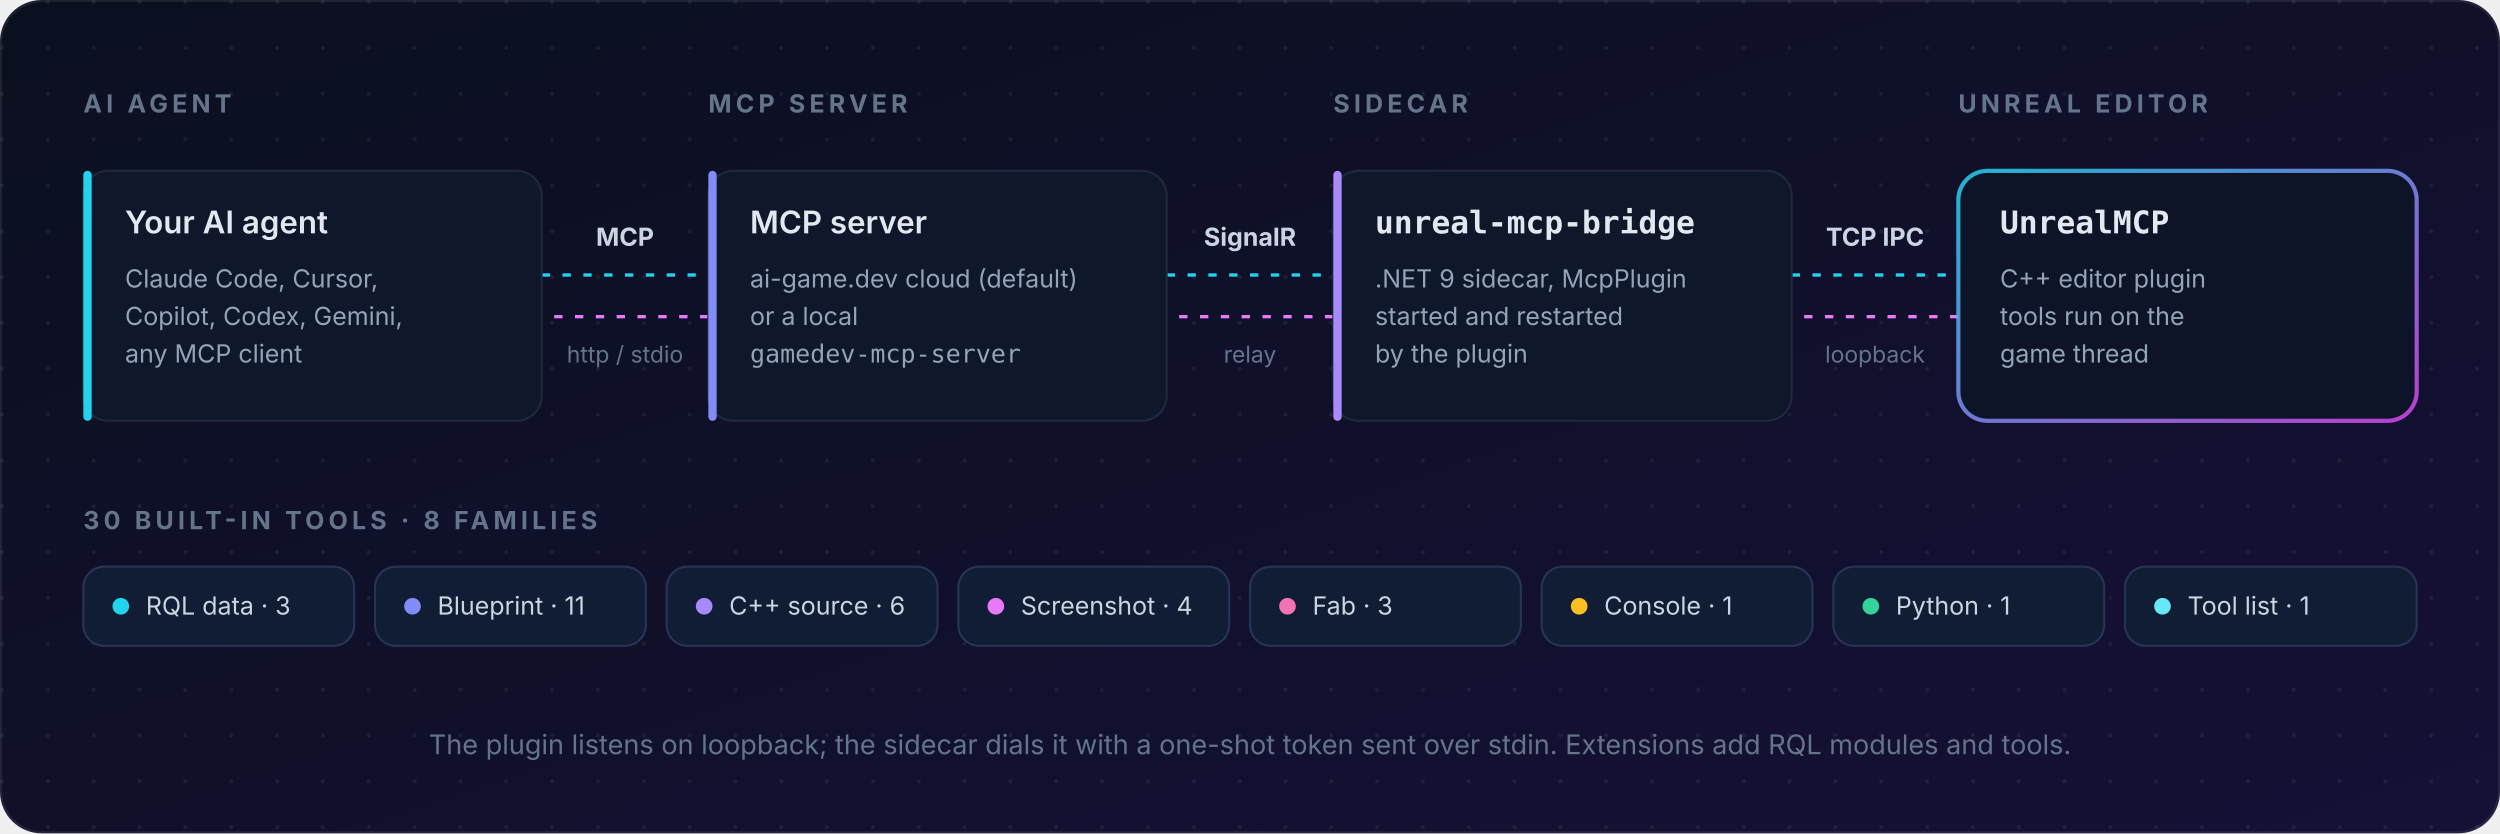
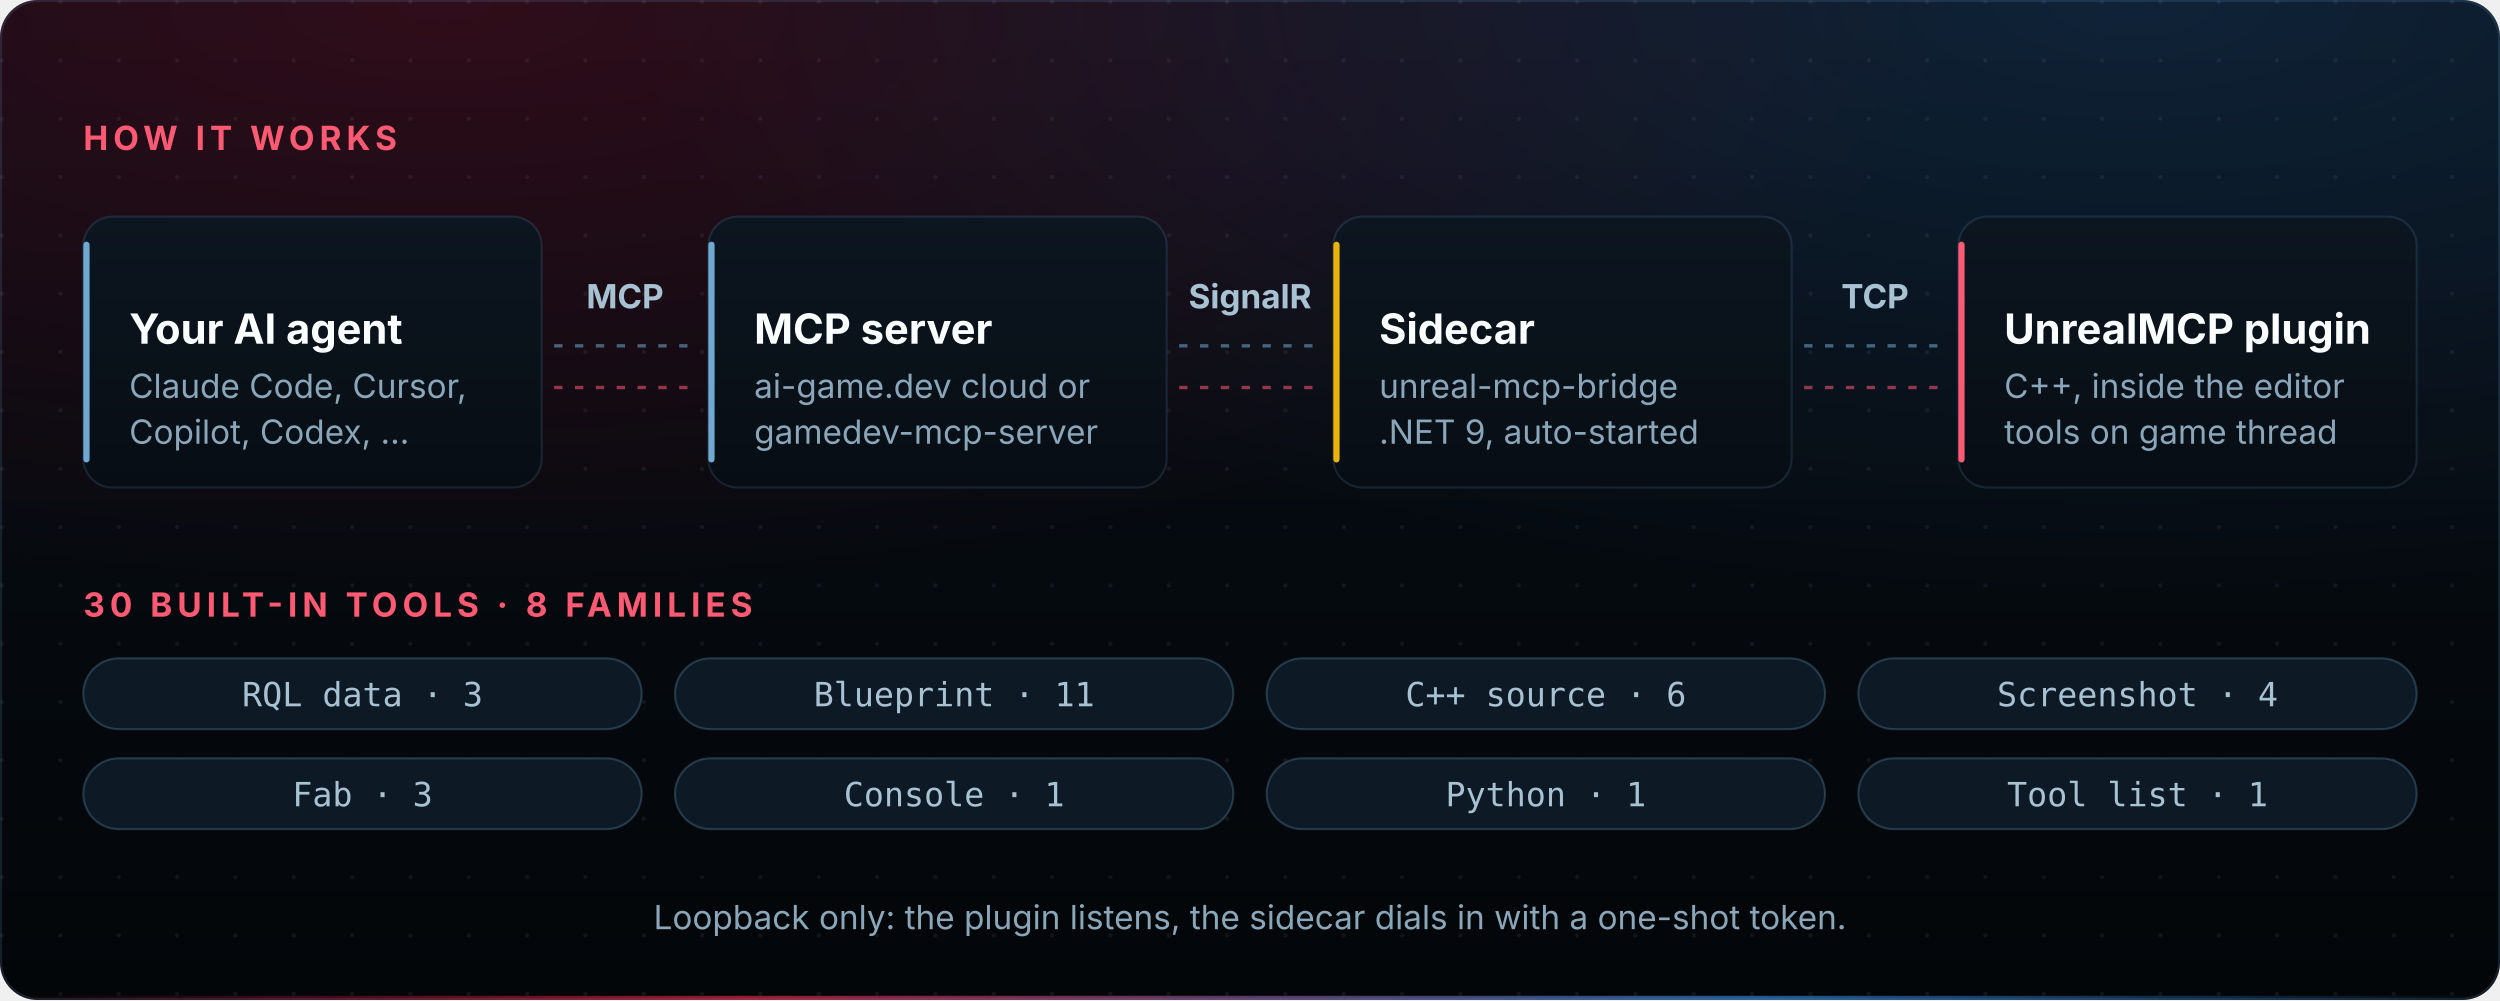
- <svg xmlns="http://www.w3.org/2000/svg" width="1200" height="400" viewBox="0 0 1200 400" role="img" aria-label="How it works: an AI agent talks MCP to the server (ai-game.dev cloud or a local gamedev-mcp-server); the server relays over SignalR to the unreal-mcp-bridge .NET sidecar, which reaches the UnrealMCP C++ plugin inside the Unreal Editor over loopback TCP">
+ <svg xmlns="http://www.w3.org/2000/svg" width="1200" height="480" viewBox="0 0 1200 480" role="img" aria-label="An AI agent talks MCP to the server (ai-game.dev cloud or a local gamedev-mcp-server); the server relays over SignalR to the unreal-mcp-bridge .NET sidecar, which reaches the UnrealMCP C++ plugin in the Unreal Editor over loopback TCP. 30 built-in tools in 8 families.">
  <defs>
-     <linearGradient id="bg" x1="0" y1="0" x2="1" y2="1">
-       <stop offset="0" stop-color="#0b1020" />
-       <stop offset="1" stop-color="#151036" />
+     <linearGradient id="bg" x1="0" y1="0" x2="0" y2="1">
+       <stop offset="0" stop-color="#080F17" />
+       <stop offset="1" stop-color="#030609" />
    </linearGradient>
-     <linearGradient id="edge" x1="0" y1="0" x2="1" y2="1">
-       <stop offset="0" stop-color="#22d3ee" />
-       <stop offset="1" stop-color="#d946ef" />
+     <radialGradient id="hzR" cx="0.18" cy="0" r="0.6">
+       <stop offset="0" stop-color="#FF002A" stop-opacity="0.16" />
+       <stop offset="1" stop-color="#FF002A" stop-opacity="0" />
+     </radialGradient>
+     <radialGradient id="hzB" cx="0.85" cy="0" r="0.6">
+       <stop offset="0" stop-color="#3B9BFF" stop-opacity="0.14" />
+       <stop offset="1" stop-color="#3B9BFF" stop-opacity="0" />
+     </radialGradient>
+     <pattern id="dots" width="28" height="28" patternUnits="userSpaceOnUse">
+       <circle cx="1" cy="1" r="1" fill="#A8C2D2" fill-opacity="0.08" />
+     </pattern>
+     <linearGradient id="rule" x1="0" y1="0" x2="1" y2="0">
+       <stop offset="0" stop-color="#FF002A" stop-opacity="0" />
+       <stop offset="0.3" stop-color="#FF2448" stop-opacity="0.6" />
+       <stop offset="0.7" stop-color="#3B9BFF" stop-opacity="0.55" />
+       <stop offset="1" stop-color="#3B9BFF" stop-opacity="0" />
    </linearGradient>
-     <pattern id="dots" width="22" height="22" patternUnits="userSpaceOnUse">
-       <circle cx="1" cy="1" r="1" fill="#ffffff" fill-opacity=".06" />
-     </pattern>
+     <linearGradient id="card" x1="0" y1="0" x2="0" y2="1">
+       <stop offset="0" stop-color="#0C1620" />
+       <stop offset="1" stop-color="#070D14" />
+     </linearGradient>
+     <linearGradient id="brand" x1="0" y1="0" x2="1" y2="1">
+       <stop offset="0" stop-color="#FF5A73" />
+       <stop offset="1" stop-color="#6FA8D0" />
+     </linearGradient>
    <clipPath id="frame">
-       <rect width="1200" height="400" rx="20" />
+       <rect width="1200" height="480" rx="18" />
    </clipPath>
-     <path id="a1" d="M260 132 L340 132" />
-     <path id="b1" d="M340 152 L260 152" />
-     <path id="a2" d="M560 132 L640 132" />
-     <path id="b2" d="M640 152 L560 152" />
-     <path id="a3" d="M860 132 L940 132" />
-     <path id="b3" d="M940 152 L860 152" />
  </defs>
  <style>
-     .sans { font-family: "Segoe UI", Inter, -apple-system, BlinkMacSystemFont, Helvetica, Arial, sans-serif; }
-     .mono { font-family: "JetBrains Mono", "Cascadia Code", Consolas, Menlo, monospace; }
-     .head { font-size: 12px; letter-spacing: 2px; fill: #64748b; font-weight: 700; }
-     .card { fill: #0f172a; stroke: #1e293b; }
-     .t1 { font-size: 15px; font-weight: 600; fill: #e2e8f0; }
-     .t2 { font-size: 12px; fill: #94a3b8; }
-     .wl { font-size: 12px; font-weight: 700; fill: #cbd5e1; }
-     .ws { font-size: 11px; fill: #64748b; }
-     .wire { fill: none; stroke-width: 1.6; stroke-dasharray: 4 6; }
-     .chip .box { fill: #111c35; stroke: #273454; }
-     .chip text { font-size: 12px; fill: #cbd5e1; }
-     .chip .hl { fill: #22d3ee; fill-opacity: .1; stroke: #67e8f9; stroke-width: 1.4; opacity: 0; animation: hl 8s ease-in-out infinite; }
-     @keyframes hl { 0%, 14%, 100% { opacity: 0; } 4%, 9% { opacity: 1; } }
-     .c2 .hl { animation-delay: 1s; } .c3 .hl { animation-delay: 2s; } .c4 .hl { animation-delay: 3s; }
-     .c5 .hl { animation-delay: 4s; } .c6 .hl { animation-delay: 5s; } .c7 .hl { animation-delay: 6s; } .c8 .hl { animation-delay: 7s; }
+     .s { font-family: Inter, 'Segoe UI', system-ui, -apple-system, Helvetica, Arial, sans-serif; } .m { font-family: 'JetBrains Mono', 'Cascadia Code', Consolas, Menlo, monospace; white-space: pre; }
+     .pulse { animation: pulse 3.2s ease-in-out infinite; transform-box: fill-box; transform-origin: center; }
+     @keyframes pulse { 0%,100% { opacity: .85; transform: scale(1); } 50% { opacity: 1; transform: scale(1.04); } }
+     .spin { animation: spin 40s linear infinite; transform-box: fill-box; transform-origin: center; }
+     .spin.r { animation-duration: 60s; animation-direction: reverse; }
+     @keyframes spin { to { transform: rotate(360deg); } }
+     .blink { animation: blink 1.1s steps(1) infinite; } @keyframes blink { 50% { opacity: 0; } }
+     
    @media (prefers-reduced-motion: reduce) { * { animation: none !important; } }
  </style>
-   <g clip-path="url(#frame)" class="sans">
-     <rect width="1200" height="400" fill="url(#bg)" />
-     <rect width="1200" height="400" fill="url(#dots)" />
-     <text x="40" y="54" class="head">AI AGENT</text>
-     <text x="340" y="54" class="head">MCP SERVER</text>
-     <text x="640" y="54" class="head">SIDECAR</text>
-     <text x="940" y="54" class="head">UNREAL EDITOR</text>
-     <g>
-       <use href="#a1" class="wire" stroke="#22d3ee" />
-       <use href="#b1" class="wire" stroke="#e879f9" />
-       <use href="#a2" class="wire" stroke="#22d3ee" />
-       <use href="#b2" class="wire" stroke="#e879f9" />
-       <use href="#a3" class="wire" stroke="#22d3ee" />
-       <use href="#b3" class="wire" stroke="#e879f9" />
+   <g clip-path="url(#frame)">
+     <rect width="1200" height="480" fill="url(#bg)" />
+     <rect width="1200" height="480" fill="url(#hzR)" />
+     <rect width="1200" height="480" fill="url(#hzB)" />
+     <rect width="1200" height="480" fill="url(#dots)" />
+     <text x="40" y="72" text-anchor="start" class="s" font-size="16" font-weight="700" letter-spacing="2.4" fill="#FF5A73">HOW IT WORKS</text>
+     <rect x="40" y="104" width="220" height="130" rx="14" fill="url(#card)" stroke="rgba(111,168,208,0.16)" />
+     <rect x="40" y="116" width="3" height="106" rx="1.5" fill="#6FA8D0" />
+     <text x="62" y="165.0" class="s" font-size="20" font-weight="700" fill="#FAFFFD">Your AI agent</text>
+     <text x="62" y="191.0" class="s" font-size="16" fill="#8AA6B8">Claude Code, Cursor,</text>
+     <text x="62" y="213.0" class="s" font-size="16" fill="#8AA6B8">Copilot, Codex, …</text>
+     <rect x="340" y="104" width="220" height="130" rx="14" fill="url(#card)" stroke="rgba(111,168,208,0.16)" />
+     <rect x="340" y="116" width="3" height="106" rx="1.5" fill="#6FA8D0" />
+     <text x="362" y="165.0" class="s" font-size="20" font-weight="700" fill="#FAFFFD">MCP server</text>
+     <text x="362" y="191.0" class="s" font-size="16" fill="#8AA6B8">ai-game.dev cloud or</text>
+     <text x="362" y="213.0" class="s" font-size="16" fill="#8AA6B8">gamedev-mcp-server</text>
+     <rect x="640" y="104" width="220" height="130" rx="14" fill="url(#card)" stroke="rgba(111,168,208,0.16)" />
+     <rect x="640" y="116" width="3" height="106" rx="1.5" fill="#EAB308" />
+     <text x="662" y="165.0" class="s" font-size="20" font-weight="700" fill="#FAFFFD">Sidecar</text>
+     <text x="662" y="191.0" class="s" font-size="16" fill="#8AA6B8">unreal-mcp-bridge</text>
+     <text x="662" y="213.0" class="s" font-size="16" fill="#8AA6B8">.NET 9, auto-started</text>
+     <rect x="940" y="104" width="220" height="130" rx="14" fill="url(#card)" stroke="rgba(111,168,208,0.16)" />
+     <rect x="940" y="116" width="3" height="106" rx="1.5" fill="#FF5A73" />
+     <text x="962" y="165.0" class="s" font-size="20" font-weight="700" fill="#FAFFFD">UnrealMCP plugin</text>
+     <text x="962" y="191.0" class="s" font-size="16" fill="#8AA6B8">C++, inside the editor</text>
+     <text x="962" y="213.0" class="s" font-size="16" fill="#8AA6B8">tools on game thread</text>
+     <text x="300.0" y="148" text-anchor="middle" class="s" font-size="16" font-weight="700" fill="#A8C2D2">MCP</text>
+     <path id="w1" d="M266 166 L334 166" fill="none" stroke="#6FA8D0" stroke-opacity=".55" stroke-width="1.6" stroke-dasharray="4 6" />
+     <circle r="4" fill="#6FA8D0">
+       <animateMotion dur="1.6s" begin="-0.0s" repeatCount="indefinite">
+         <mpath href="#w1" />
+       </animateMotion>
+     </circle>
+     <path id="w2" d="M266 186 L334 186" fill="none" stroke="#FF5A73" stroke-opacity=".55" stroke-width="1.6" stroke-dasharray="4 6" />
+     <circle r="4" fill="#FF5A73">
+       <animateMotion dur="1.6s" begin="-0.8s" repeatCount="indefinite" keyPoints="1;0" keyTimes="0;1" calcMode="linear">
+         <mpath href="#w2" />
+       </animateMotion>
+     </circle>
+     <text x="600.0" y="148" text-anchor="middle" class="s" font-size="16" font-weight="700" fill="#A8C2D2">SignalR</text>
+     <path id="w3" d="M566 166 L634 166" fill="none" stroke="#6FA8D0" stroke-opacity=".55" stroke-width="1.6" stroke-dasharray="4 6" />
+     <circle r="4" fill="#6FA8D0">
+       <animateMotion dur="1.6s" begin="-0.5s" repeatCount="indefinite">
+         <mpath href="#w3" />
+       </animateMotion>
+     </circle>
+     <path id="w4" d="M566 186 L634 186" fill="none" stroke="#FF5A73" stroke-opacity=".55" stroke-width="1.6" stroke-dasharray="4 6" />
+     <circle r="4" fill="#FF5A73">
+       <animateMotion dur="1.6s" begin="-1.3s" repeatCount="indefinite" keyPoints="1;0" keyTimes="0;1" calcMode="linear">
+         <mpath href="#w4" />
+       </animateMotion>
+     </circle>
+     <text x="900.0" y="148" text-anchor="middle" class="s" font-size="16" font-weight="700" fill="#A8C2D2">TCP</text>
+     <path id="w5" d="M866 166 L934 166" fill="none" stroke="#6FA8D0" stroke-opacity=".55" stroke-width="1.6" stroke-dasharray="4 6" />
+     <circle r="4" fill="#6FA8D0">
+       <animateMotion dur="1.6s" begin="-1.0s" repeatCount="indefinite">
+         <mpath href="#w5" />
+       </animateMotion>
+     </circle>
+     <path id="w6" d="M866 186 L934 186" fill="none" stroke="#FF5A73" stroke-opacity=".55" stroke-width="1.6" stroke-dasharray="4 6" />
+     <circle r="4" fill="#FF5A73">
+       <animateMotion dur="1.6s" begin="-1.8s" repeatCount="indefinite" keyPoints="1;0" keyTimes="0;1" calcMode="linear">
+         <mpath href="#w6" />
+       </animateMotion>
+     </circle>
+     <text x="40" y="296" text-anchor="start" class="s" font-size="16" font-weight="700" letter-spacing="2.4" fill="#FF5A73">30 BUILT-IN TOOLS · 8 FAMILIES</text>
+     <g transform="translate(40 316)">
+       <rect width="268" height="34" rx="17" fill="#0D1A25" stroke="rgba(111,168,208,0.45)" stroke-opacity=".6" />
+       <text x="134.0" y="23" text-anchor="middle" class="m" font-size="16" fill="#A8C2D2">RQL data · 3</text>
    </g>
-     <g>
-       <circle r="3.5" fill="#67e8f9">
-         <animateMotion dur="1.6s" repeatCount="indefinite">
-           <mpath href="#a1" />
-         </animateMotion>
-       </circle>
-       <circle r="3.5" fill="#67e8f9">
-         <animateMotion dur="1.6s" begin=".5s" repeatCount="indefinite">
-           <mpath href="#a2" />
-         </animateMotion>
-       </circle>
-       <circle r="3.5" fill="#67e8f9">
-         <animateMotion dur="1.6s" begin="1s" repeatCount="indefinite">
-           <mpath href="#a3" />
-         </animateMotion>
-       </circle>
-       <circle r="3.5" fill="#f0abfc">
-         <animateMotion dur="1.6s" begin=".8s" repeatCount="indefinite">
-           <mpath href="#b3" />
-         </animateMotion>
-       </circle>
-       <circle r="3.5" fill="#f0abfc">
-         <animateMotion dur="1.6s" begin="1.3s" repeatCount="indefinite">
-           <mpath href="#b2" />
-         </animateMotion>
-       </circle>
-       <circle r="3.5" fill="#f0abfc">
-         <animateMotion dur="1.6s" begin="1.8s" repeatCount="indefinite">
-           <mpath href="#b1" />
-         </animateMotion>
-       </circle>
+     <g transform="translate(324 316)">
+       <rect width="268" height="34" rx="17" fill="#0D1A25" stroke="rgba(111,168,208,0.45)" stroke-opacity=".6" />
+       <text x="134.0" y="23" text-anchor="middle" class="m" font-size="16" fill="#A8C2D2">Blueprint · 11</text>
    </g>
-     <text x="300" y="118" text-anchor="middle" class="wl">MCP</text>
-     <text x="300" y="174" text-anchor="middle" class="ws">http / stdio</text>
-     <text x="600" y="118" text-anchor="middle" class="wl">SignalR</text>
-     <text x="600" y="174" text-anchor="middle" class="ws">relay</text>
-     <text x="900" y="118" text-anchor="middle" class="wl">TCP IPC</text>
-     <text x="900" y="174" text-anchor="middle" class="ws">loopback</text>
-     <g>
-       <rect x="40" y="82" width="220" height="120" rx="12" class="card" />
-       <rect x="40" y="82" width="4" height="120" rx="2" fill="#22d3ee" />
-       <text x="60" y="112" class="t1">Your AI agent</text>
-       <text x="60" y="138" class="t2">Claude Code, Cursor,</text>
-       <text x="60" y="156" class="t2">Copilot, Codex, Gemini,</text>
-       <text x="60" y="174" class="t2">any MCP client</text>
-       <rect x="340" y="82" width="220" height="120" rx="12" class="card" />
-       <rect x="340" y="82" width="4" height="120" rx="2" fill="#818cf8" />
-       <text x="360" y="112" class="t1">MCP server</text>
-       <text x="360" y="138" class="t2">ai-game.dev cloud (default)</text>
-       <text x="360" y="156" class="t2">or a local</text>
-       <text x="360" y="174" class="mono t2">gamedev-mcp-server</text>
-       <rect x="640" y="82" width="220" height="120" rx="12" class="card" />
-       <rect x="640" y="82" width="4" height="120" rx="2" fill="#a78bfa" />
-       <text x="660" y="112" class="mono t1">unreal-mcp-bridge</text>
-       <text x="660" y="138" class="t2">.NET 9 sidecar, McpPlugin</text>
-       <text x="660" y="156" class="t2">started and restarted</text>
-       <text x="660" y="174" class="t2">by the plugin</text>
+     <g transform="translate(608 316)">
+       <rect width="268" height="34" rx="17" fill="#0D1A25" stroke="rgba(111,168,208,0.45)" stroke-opacity=".6" />
+       <text x="134.0" y="23" text-anchor="middle" class="m" font-size="16" fill="#A8C2D2">C++ source · 6</text>
    </g>
-     <rect x="940" y="82" width="220" height="120" rx="14" fill="#0d1428" stroke="url(#edge)" stroke-width="2" stroke-opacity=".85" />
-     <text x="960" y="112" class="mono t1">UnrealMCP</text>
-     <text x="960" y="138" class="t2">C++ editor plugin</text>
-     <text x="960" y="156" class="t2">tools run on the</text>
-     <text x="960" y="174" class="t2">game thread</text>
-     <text x="40" y="254" class="head">30 BUILT-IN TOOLS · 8 FAMILIES</text>
-     <g transform="translate(40 272)">
-       <g class="chip c1">
-         <rect class="box" width="130" height="38" rx="10" />
-         <rect class="hl" width="130" height="38" rx="10" />
-         <circle cx="18" cy="19" r="4" fill="#22d3ee" />
-         <text x="30" y="23">RQL data · 3</text>
-       </g>
-       <g class="chip c2" transform="translate(140 0)">
-         <rect class="box" width="130" height="38" rx="10" />
-         <rect class="hl" width="130" height="38" rx="10" />
-         <circle cx="18" cy="19" r="4" fill="#818cf8" />
-         <text x="30" y="23">Blueprint · 11</text>
-       </g>
-       <g class="chip c3" transform="translate(280 0)">
-         <rect class="box" width="130" height="38" rx="10" />
-         <rect class="hl" width="130" height="38" rx="10" />
-         <circle cx="18" cy="19" r="4" fill="#a78bfa" />
-         <text x="30" y="23">C++ source · 6</text>
-       </g>
-       <g class="chip c4" transform="translate(420 0)">
-         <rect class="box" width="130" height="38" rx="10" />
-         <rect class="hl" width="130" height="38" rx="10" />
-         <circle cx="18" cy="19" r="4" fill="#e879f9" />
-         <text x="30" y="23">Screenshot · 4</text>
-       </g>
-       <g class="chip c5" transform="translate(560 0)">
-         <rect class="box" width="130" height="38" rx="10" />
-         <rect class="hl" width="130" height="38" rx="10" />
-         <circle cx="18" cy="19" r="4" fill="#f472b6" />
-         <text x="30" y="23">Fab · 3</text>
-       </g>
-       <g class="chip c6" transform="translate(700 0)">
-         <rect class="box" width="130" height="38" rx="10" />
-         <rect class="hl" width="130" height="38" rx="10" />
-         <circle cx="18" cy="19" r="4" fill="#fbbf24" />
-         <text x="30" y="23">Console · 1</text>
-       </g>
-       <g class="chip c7" transform="translate(840 0)">
-         <rect class="box" width="130" height="38" rx="10" />
-         <rect class="hl" width="130" height="38" rx="10" />
-         <circle cx="18" cy="19" r="4" fill="#34d399" />
-         <text x="30" y="23">Python · 1</text>
-       </g>
-       <g class="chip c8" transform="translate(980 0)">
-         <rect class="box" width="140" height="38" rx="10" />
-         <rect class="hl" width="140" height="38" rx="10" />
-         <circle cx="18" cy="19" r="4" fill="#67e8f9" />
-         <text x="30" y="23">Tool list · 1</text>
-       </g>
+     <g transform="translate(892 316)">
+       <rect width="268" height="34" rx="17" fill="#0D1A25" stroke="rgba(111,168,208,0.45)" stroke-opacity=".6" />
+       <text x="134.0" y="23" text-anchor="middle" class="m" font-size="16" fill="#A8C2D2">Screenshot · 4</text>
    </g>
-     <text x="600" y="362" text-anchor="middle" font-size="13" fill="#64748b">The plugin listens on loopback; the sidecar dials it with a one-shot token sent over stdin. Extensions add RQL modules and tools.</text>
+     <g transform="translate(40 364)">
+       <rect width="268" height="34" rx="17" fill="#0D1A25" stroke="rgba(111,168,208,0.45)" stroke-opacity=".6" />
+       <text x="134.0" y="23" text-anchor="middle" class="m" font-size="16" fill="#A8C2D2">Fab · 3</text>
+     </g>
+     <g transform="translate(324 364)">
+       <rect width="268" height="34" rx="17" fill="#0D1A25" stroke="rgba(111,168,208,0.45)" stroke-opacity=".6" />
+       <text x="134.0" y="23" text-anchor="middle" class="m" font-size="16" fill="#A8C2D2">Console · 1</text>
+     </g>
+     <g transform="translate(608 364)">
+       <rect width="268" height="34" rx="17" fill="#0D1A25" stroke="rgba(111,168,208,0.45)" stroke-opacity=".6" />
+       <text x="134.0" y="23" text-anchor="middle" class="m" font-size="16" fill="#A8C2D2">Python · 1</text>
+     </g>
+     <g transform="translate(892 364)">
+       <rect width="268" height="34" rx="17" fill="#0D1A25" stroke="rgba(111,168,208,0.45)" stroke-opacity=".6" />
+       <text x="134.0" y="23" text-anchor="middle" class="m" font-size="16" fill="#A8C2D2">Tool list · 1</text>
+     </g>
+     <text x="600.0" y="446" text-anchor="middle" class="s" font-size="16" fill="#8AA6B8">Loopback only: the plugin listens, the sidecar dials in with a one-shot token.</text>
+     <rect x="0" y="478" width="1200" height="2" fill="url(#rule)" />
  </g>
-   <rect x=".5" y=".5" width="1199" height="399" rx="20" fill="none" stroke="#ffffff" stroke-opacity=".08" />
+   <rect x=".5" y=".5" width="1199" height="479" rx="18" fill="none" stroke="rgba(111,168,208,0.16)" />
</svg>
